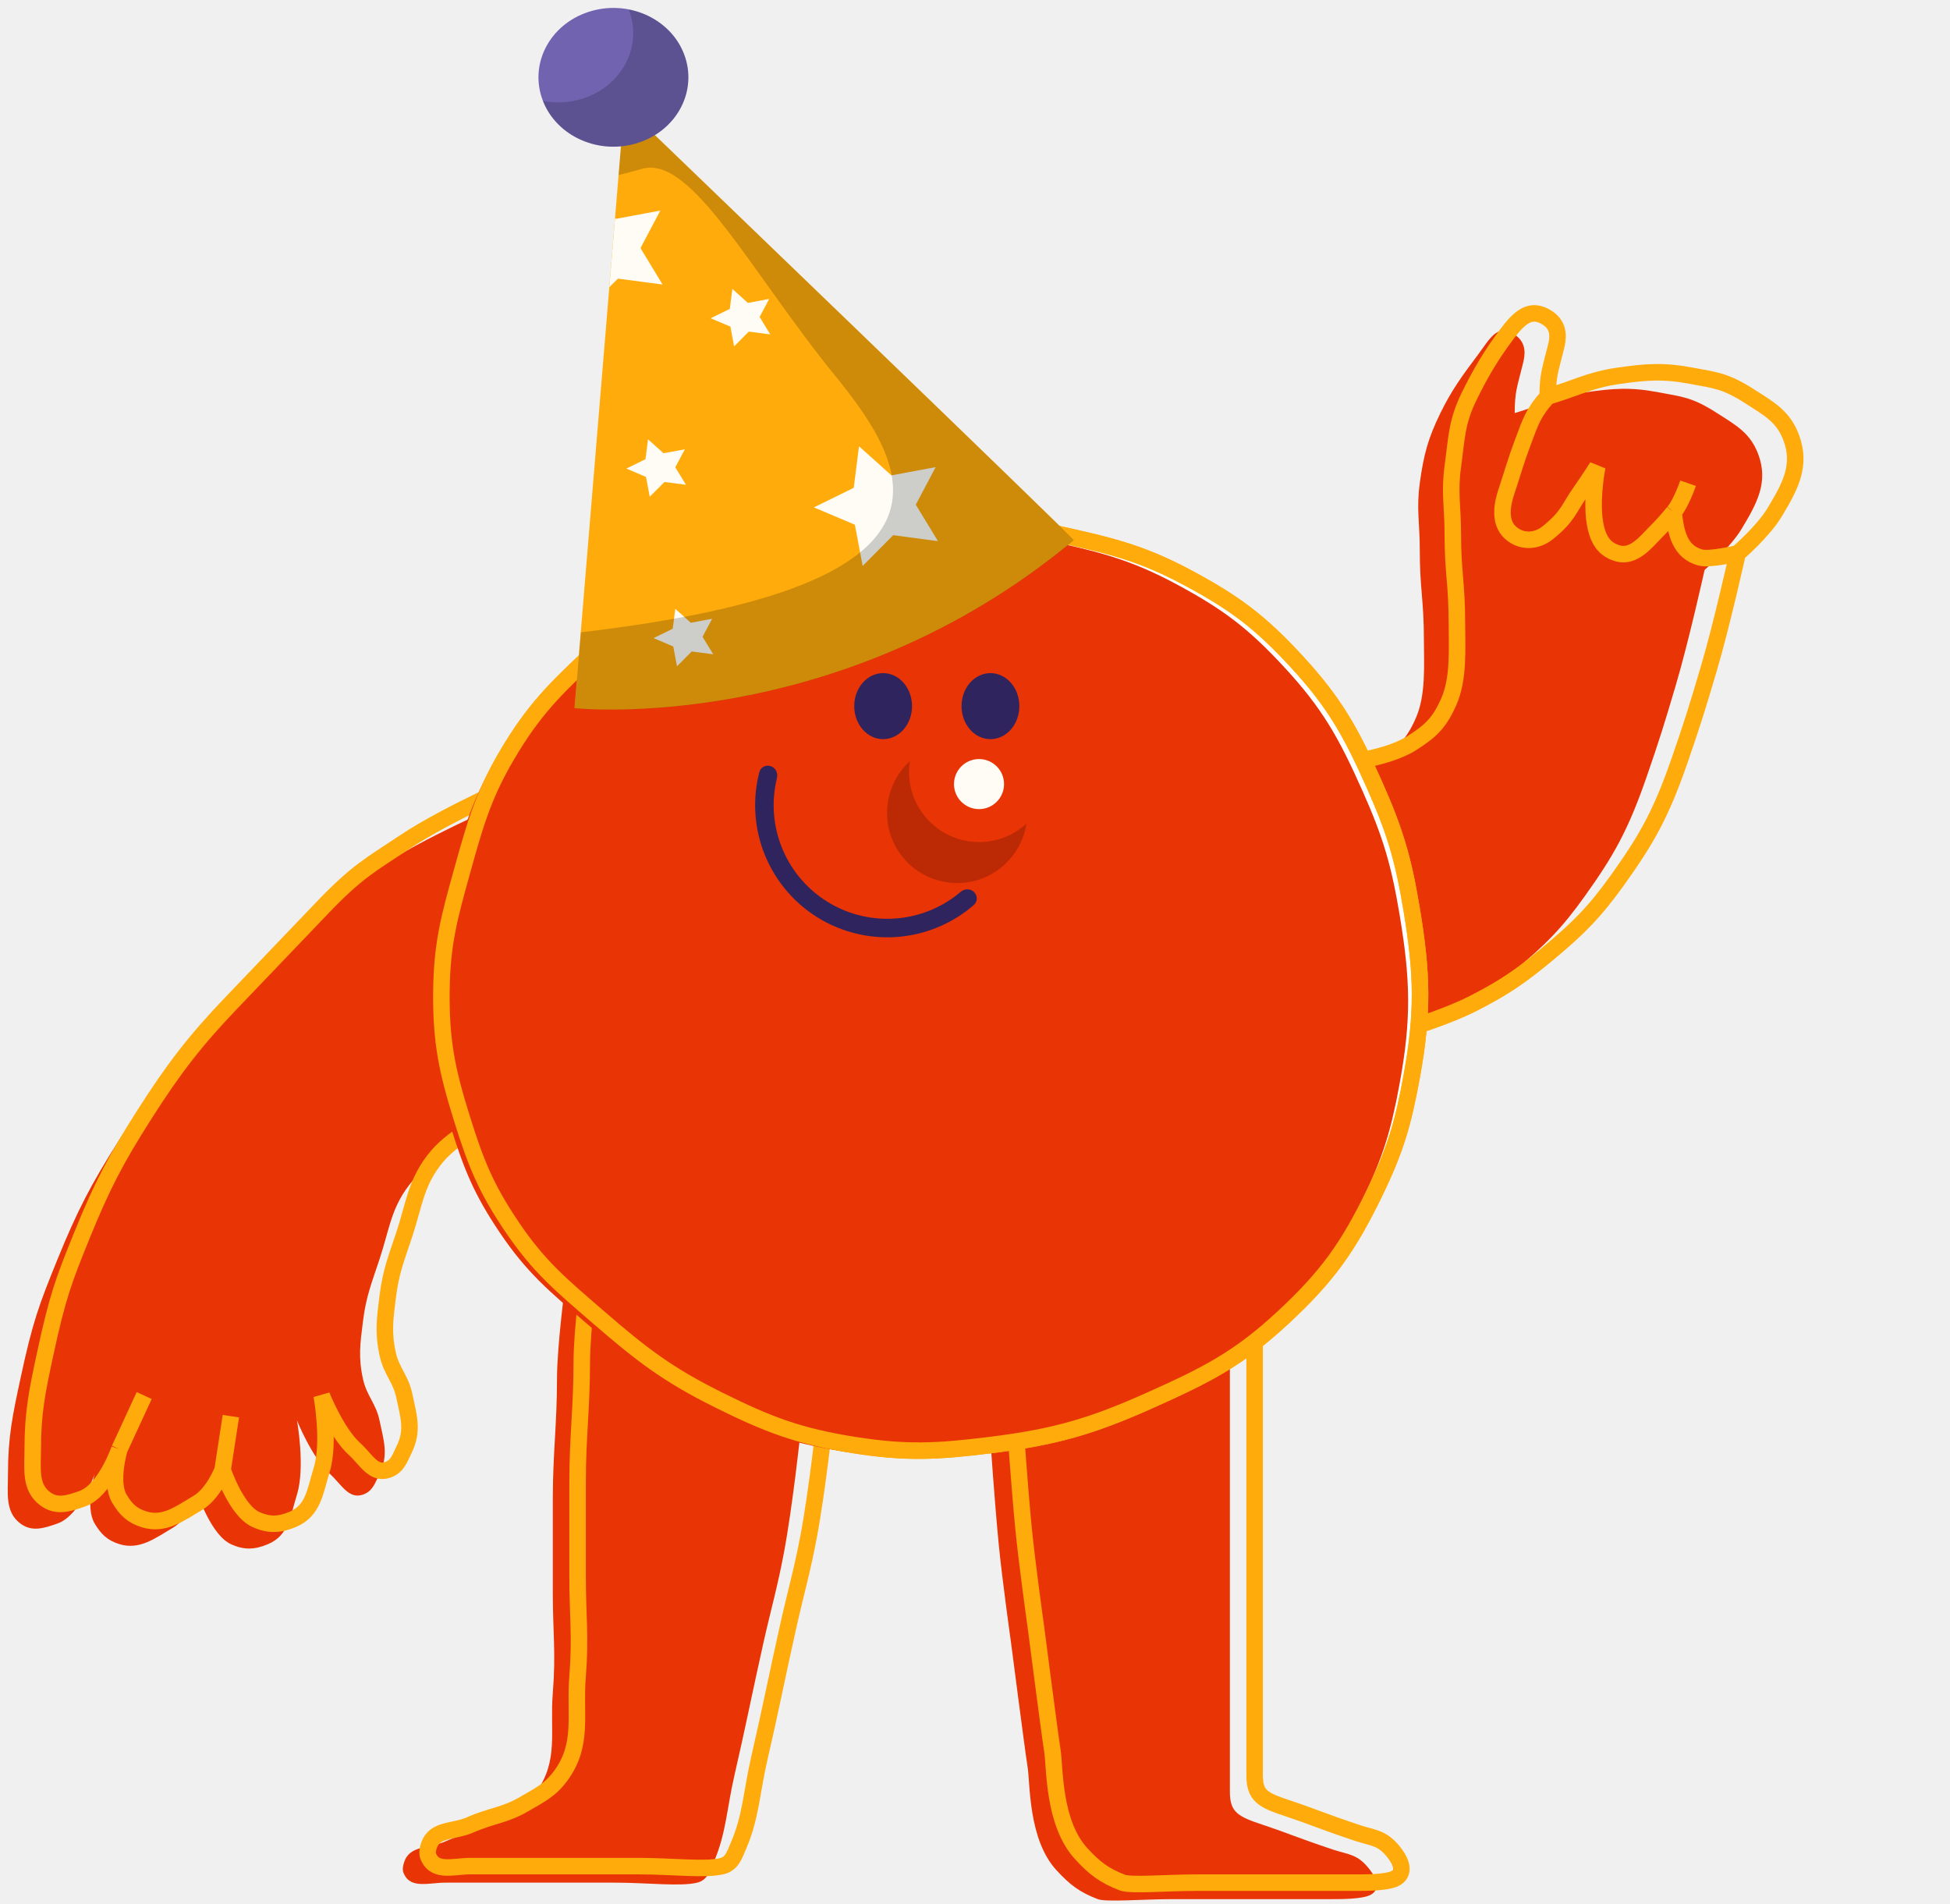
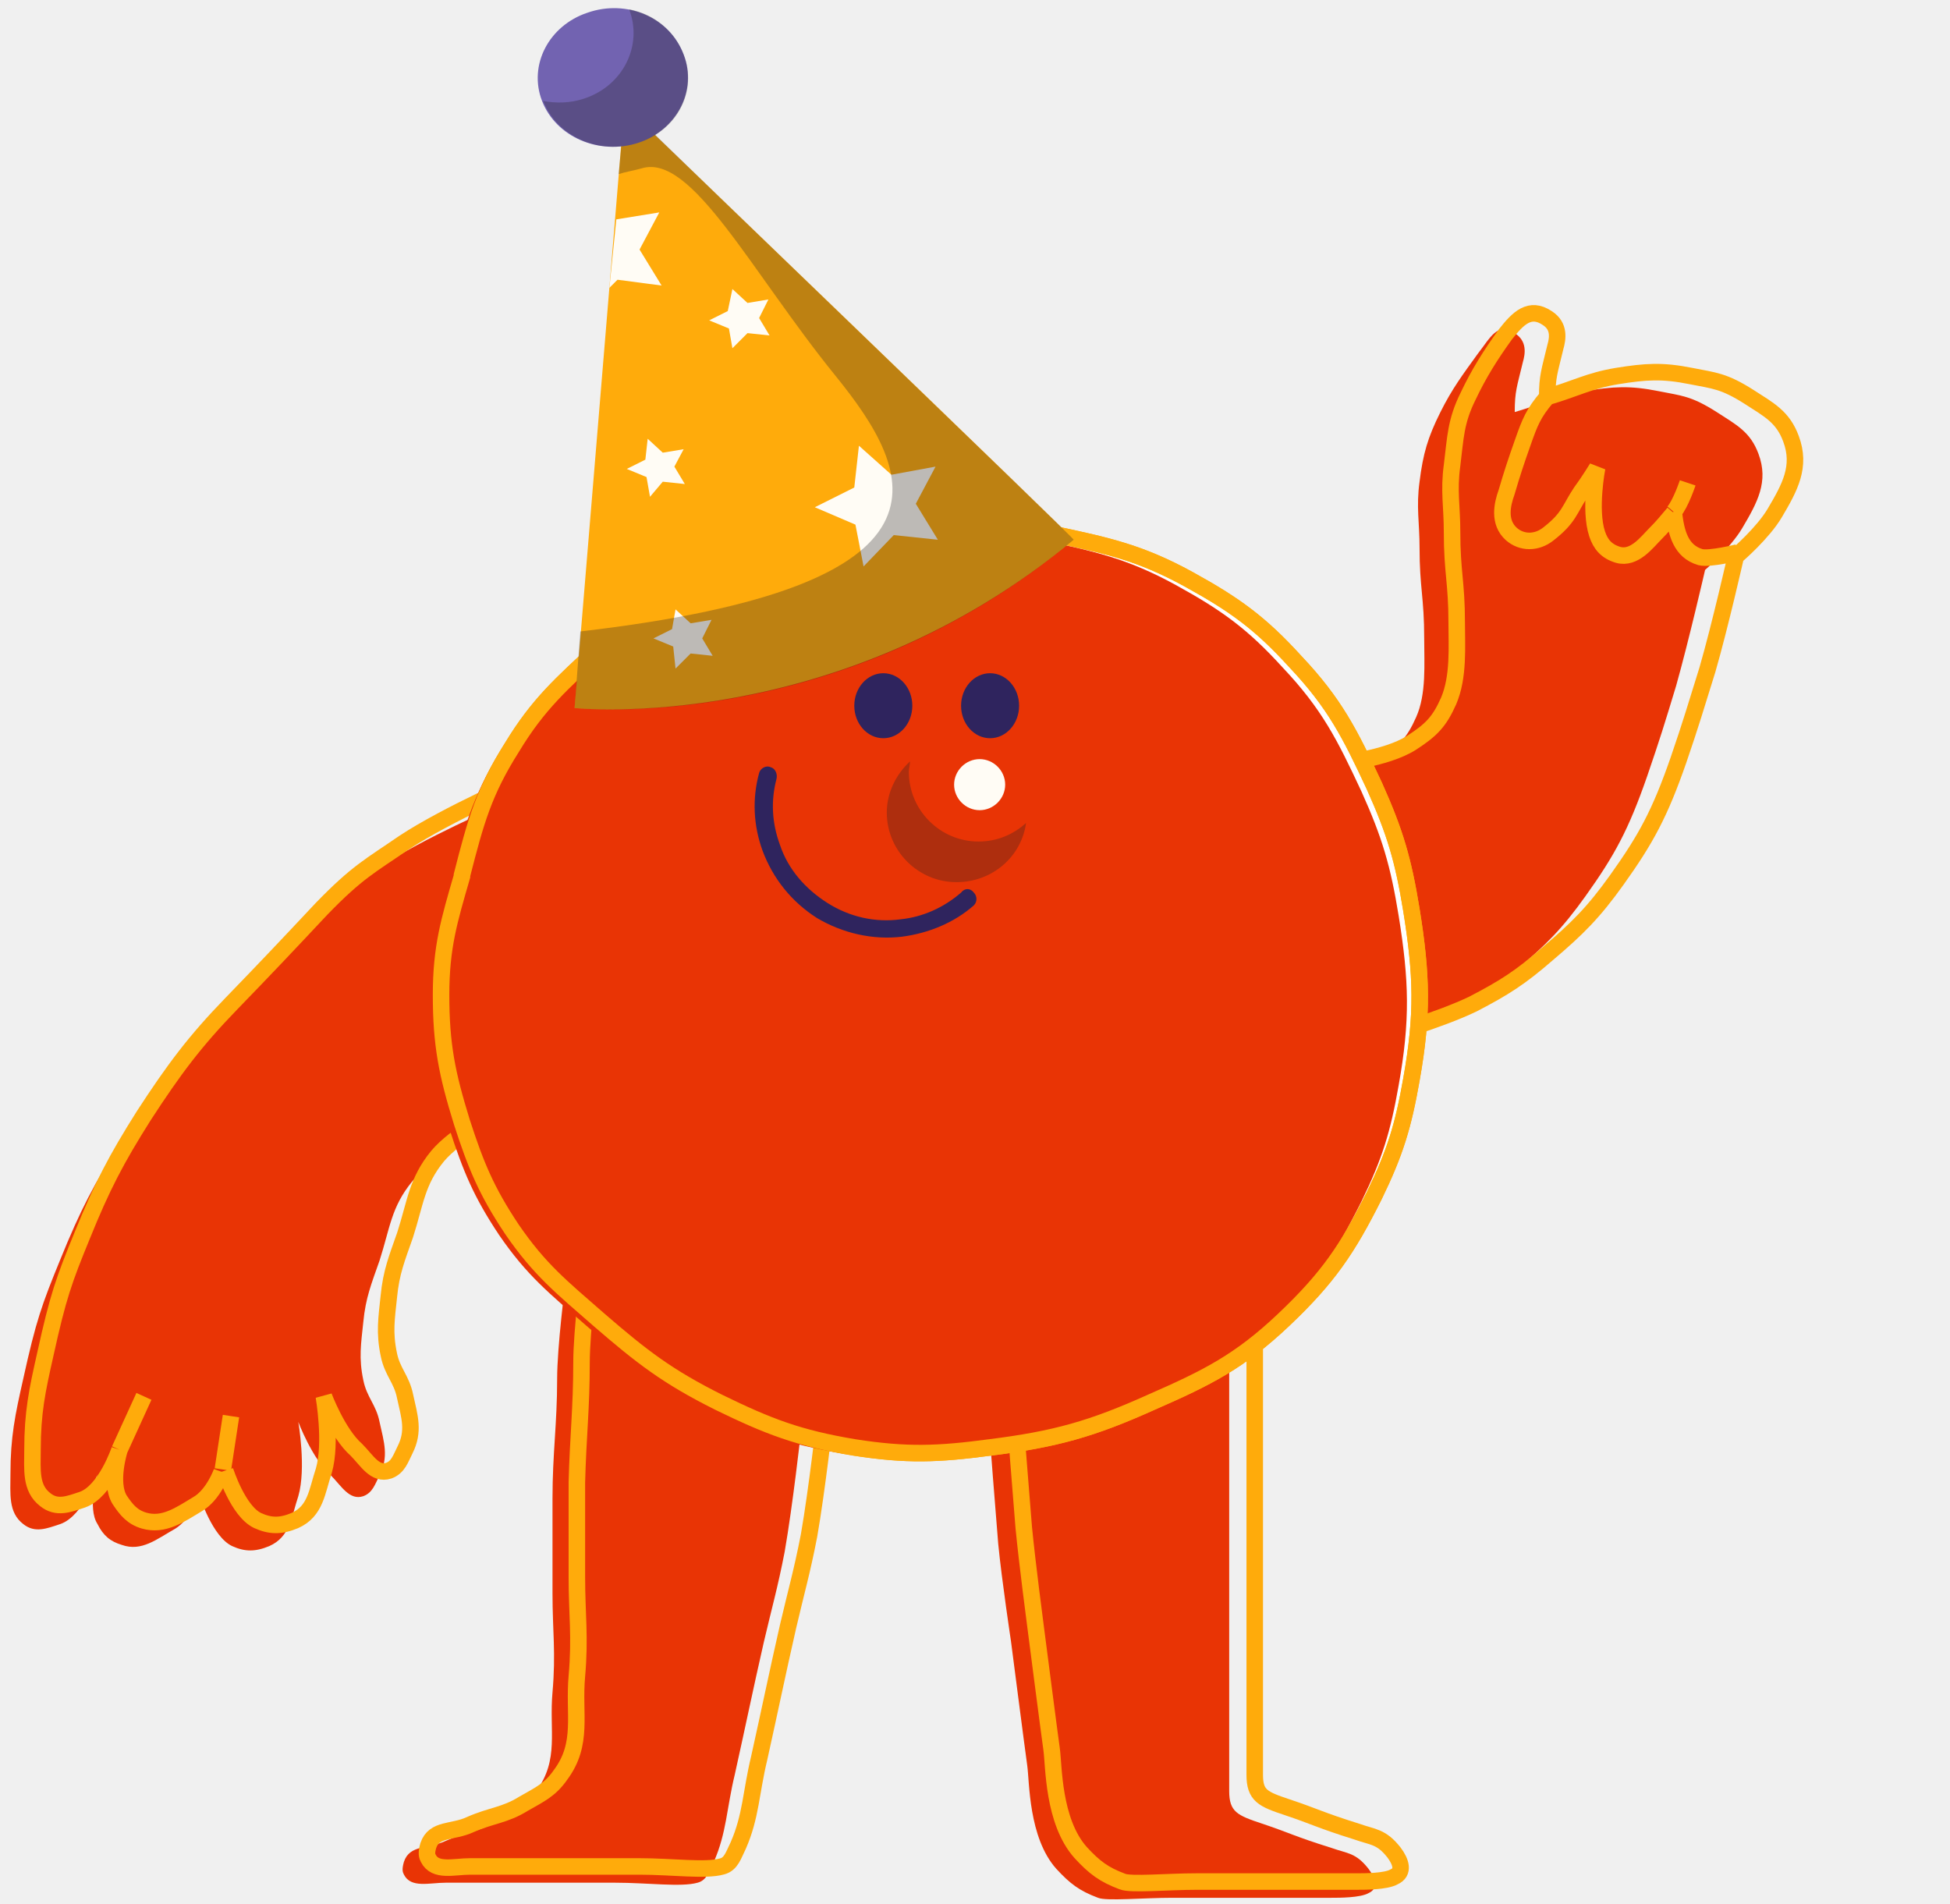
- <svg xmlns="http://www.w3.org/2000/svg" width="168" height="164" viewBox="0 0 168 164" fill="none">
-   <path d="M32.695 74.706C36.468 72.191 43.009 69.372 43.009 69.372V84.309L40.52 98.179C40.52 98.179 37.08 99.908 35.541 101.735C33.696 103.925 33.596 105.774 32.695 108.492C32.017 110.539 31.538 111.687 31.273 113.827C31.033 115.757 30.857 116.907 31.273 118.806C31.593 120.267 32.386 120.899 32.695 122.363C33.069 124.129 33.491 125.365 32.695 126.986C32.304 127.784 32.112 128.47 31.273 128.764C30.037 129.198 29.401 127.863 28.428 126.986C26.853 125.566 25.583 122.363 25.583 122.363C25.583 122.363 26.319 126.375 25.583 128.764C25.015 130.608 24.871 132.282 23.093 133.032C21.941 133.518 21.027 133.556 19.892 133.032C18.2 132.251 17.047 128.764 17.047 128.764C17.047 128.764 16.274 130.8 14.913 131.609C13.361 132.532 12.015 133.565 10.29 133.032C9.254 132.711 8.711 132.186 8.156 131.254C7.304 129.821 8.156 126.986 8.156 126.986C8.156 126.986 6.92 130.56 4.955 131.254C3.776 131.67 2.754 132.004 1.754 131.254C0.421 130.254 0.687 128.653 0.687 126.986C0.687 123.792 1.085 121.93 1.754 118.806C2.821 113.827 3.368 112.4 4.955 108.492C6.662 104.291 7.854 102.004 10.29 98.179C12.842 94.172 14.703 91.771 17.758 88.576L25.583 80.397C28.638 77.202 29.736 76.68 32.695 74.706Z" fill="#E93405" />
-   <path d="M10.289 124.852C10.289 124.852 9.053 128.426 7.088 129.12C5.909 129.536 4.887 129.87 3.887 129.12C2.554 128.12 2.82 126.519 2.82 124.852C2.82 121.658 3.218 119.796 3.887 116.672C4.954 111.693 5.501 110.266 7.088 106.359C8.795 102.158 9.987 99.87 12.423 96.045C14.975 92.038 16.836 89.637 19.891 86.443C22.947 83.248 24.66 81.457 27.715 78.263C30.771 75.068 31.868 74.546 34.828 72.573C38.601 70.057 45.142 67.238 45.142 67.238V82.175L42.652 96.045C42.652 96.045 39.213 97.774 37.673 99.601C35.829 101.791 35.728 103.641 34.828 106.359C34.15 108.405 33.671 109.554 33.406 111.693C33.166 113.623 32.99 114.773 33.406 116.672C33.725 118.134 34.519 118.765 34.828 120.229C35.202 121.995 35.623 123.231 34.828 124.852C34.437 125.651 34.245 126.336 33.406 126.63C32.169 127.064 31.534 125.729 30.561 124.852C28.986 123.433 27.715 120.229 27.715 120.229C27.715 120.229 28.451 124.241 27.715 126.63C27.147 128.474 27.004 130.148 25.226 130.898C24.074 131.384 23.16 131.422 22.025 130.898C20.333 130.117 19.18 126.63 19.18 126.63M10.289 124.852L12.423 120.229M10.289 124.852C10.289 124.852 9.437 127.688 10.289 129.12C10.844 130.052 11.386 130.578 12.423 130.898C14.148 131.432 15.494 130.399 17.046 129.476C18.407 128.666 19.18 126.63 19.18 126.63M19.18 126.63L19.891 122.007" stroke="#FFAB0B" stroke-width="1.423" />
-   <path d="M112.361 67.238C112.361 67.238 116.571 66.848 118.763 65.46C120.422 64.409 121.166 63.698 121.963 61.904C122.866 59.873 122.675 57.28 122.675 55.146C122.675 51.674 122.319 50.794 122.319 47.322C122.319 45.1 122.018 43.834 122.319 41.632C122.652 39.193 123.016 37.797 124.097 35.586C125.062 33.613 125.98 32.364 127.298 30.607C128.365 29.184 128.99 27.822 130.499 28.829C131.566 29.54 131.388 30.607 131.21 31.318C130.693 33.389 130.499 33.78 130.499 35.586C132.86 34.891 134.109 34.161 136.545 33.808C139.019 33.448 140.49 33.34 142.946 33.808C144.975 34.194 145.792 34.219 147.925 35.586C149.579 36.645 150.798 37.301 151.482 39.142C152.374 41.543 151.377 43.348 150.059 45.544C149.049 47.228 146.858 49.1 146.858 49.1C146.858 49.1 145.499 55.245 144.369 59.058C143.401 62.324 142.993 63.664 141.879 66.883C140.279 71.506 139.055 73.684 136.545 77.196C134.545 79.994 133.144 81.4 130.499 83.598C128.188 85.518 126.772 86.496 124.097 87.865C121.203 89.347 116.273 90.711 116.273 90.711L112.361 79.33V67.238Z" fill="#E93405" />
-   <path d="M133.343 34.163C133.343 32.357 133.536 31.965 134.054 29.895C134.232 29.184 134.41 28.117 133.343 27.405C131.834 26.399 130.853 27.414 129.786 28.836C128.469 30.593 127.529 32.19 126.564 34.163C125.483 36.373 125.496 37.77 125.163 40.209C124.862 42.41 125.163 43.677 125.163 45.899C125.163 49.371 125.519 50.251 125.519 53.723C125.519 55.857 125.71 58.45 124.807 60.48C124.01 62.275 123.266 62.986 121.607 64.037C119.414 65.425 115.205 65.815 115.205 65.815V77.907L119.117 89.287C119.117 89.287 124.047 87.924 126.941 86.442C129.616 85.073 131.032 84.095 133.343 82.174C135.988 79.977 137.389 78.57 139.389 75.773C141.899 72.261 143.123 70.083 144.723 65.46C145.837 62.241 146.245 60.9 147.213 57.635C148.343 53.822 149.702 47.677 149.702 47.677M133.343 34.163C132.093 35.551 131.867 36.326 131.209 38.075C130.573 39.765 130.357 40.629 129.786 42.342C129.431 43.41 129.11 44.97 130.142 45.899C131.071 46.735 132.367 46.679 133.343 45.899C135.121 44.477 135.156 43.791 136.188 42.342C136.769 41.527 137.611 40.209 137.611 40.209C137.611 40.209 136.899 43.765 137.611 45.899C137.921 46.83 138.444 47.407 139.389 47.677C140.764 48.07 141.878 46.61 142.59 45.899C143.25 45.238 143.602 44.847 144.19 44.12M133.343 34.163C135.704 33.468 136.953 32.738 139.389 32.384C141.863 32.025 143.334 31.917 145.79 32.384C147.819 32.77 148.635 32.795 150.769 34.163C152.423 35.222 153.642 35.878 154.326 37.719C155.217 40.12 154.221 41.925 152.903 44.12C151.893 45.805 149.702 47.677 149.702 47.677M145.435 41.631C145.435 41.631 144.815 43.426 144.19 44.12M144.19 44.12C144.373 45.934 144.741 47.56 146.502 48.033C147.306 48.249 149.702 47.677 149.702 47.677" stroke="#FFAB0B" stroke-width="1.423" />
-   <path d="M47.987 118.806C47.987 115.974 48.699 110.626 48.699 110.626L61.497 116.672L68.965 123.43C68.965 123.43 68.294 129.747 67.543 133.743C66.964 136.823 66.449 138.51 65.764 141.567C64.771 146.007 64.296 148.515 63.275 152.948C62.602 155.87 62.569 157.927 61.497 160.417C61.145 161.233 60.937 161.978 60.074 162.195C58.657 162.55 55.739 162.195 52.961 162.195H46.204H38.38C36.991 162.195 35.416 162.74 34.823 161.484C34.741 161.308 34.604 161.075 34.823 160.417C35.314 158.944 36.962 159.273 38.38 158.638C40.146 157.848 41.333 157.836 43.003 156.86C44.37 156.061 45.275 155.653 46.204 154.371C48.16 151.672 47.353 149.157 47.627 145.835C47.903 142.467 47.627 140.501 47.627 137.3V129.12C47.627 125.231 47.987 122.718 47.987 118.806Z" fill="#E93405" />
-   <path d="M50.122 117.384C50.122 114.551 50.833 109.204 50.833 109.204L63.631 115.25L71.1 122.007C71.1 122.007 70.429 128.325 69.677 132.321C69.098 135.4 68.584 137.087 67.899 140.145C66.906 144.585 66.431 147.092 65.41 151.526C64.737 154.447 64.703 156.505 63.631 158.994C63.28 159.811 63.072 160.556 62.209 160.772C60.791 161.128 57.874 160.772 55.096 160.772H48.339H40.515C39.126 160.772 37.551 161.317 36.958 160.061C36.876 159.886 36.739 159.653 36.958 158.994C37.449 157.521 39.097 157.85 40.515 157.216C42.28 156.426 43.468 156.414 45.138 155.438C46.505 154.639 47.409 154.23 48.339 152.948C50.295 150.249 49.488 147.735 49.761 144.413C50.038 141.045 49.761 139.078 49.761 135.877V127.698C49.761 123.809 50.122 121.296 50.122 117.384Z" stroke="#FFAB0B" stroke-width="1.423" />
-   <path d="M86.043 133.032C85.694 129.438 85.332 124.141 85.332 124.141L94.578 121.651L105.959 112.76V121.651V127.697V137.655V147.258V154.371C105.959 156.149 106.67 156.504 108.804 157.216C111.18 158.008 111.649 158.283 114.85 159.35C116.207 159.802 116.984 159.705 118.051 161.128C118.634 161.906 118.92 162.827 118.051 163.262C117.34 163.617 115.561 163.617 114.85 163.617H108.804H100.98C98.48 163.617 95.29 163.89 94.578 163.617C92.995 163.011 92.171 162.374 91.022 161.128C88.578 158.477 88.762 153.659 88.532 152.237C88.303 150.814 87.11 141.567 87.11 141.567C87.11 141.567 86.343 136.123 86.043 133.032Z" fill="#E93405" />
-   <path d="M88.176 131.61C87.827 128.015 87.465 122.719 87.465 122.719L96.711 120.229L108.092 111.338V120.229V126.275V136.233V145.835V152.948C108.092 154.726 108.803 155.082 110.937 155.793C113.312 156.585 113.782 156.86 116.983 157.927C118.339 158.379 119.117 158.283 120.184 159.705C120.767 160.483 121.053 161.405 120.184 161.839C119.472 162.195 117.694 162.195 116.983 162.195H110.937H103.113C100.613 162.195 97.422 162.467 96.711 162.195C95.128 161.589 94.304 160.952 93.155 159.705C90.711 157.054 90.895 152.237 90.665 150.814C90.436 149.392 89.243 140.145 89.243 140.145C89.243 140.145 88.476 134.701 88.176 131.61Z" stroke="#FFAB0B" stroke-width="1.423" />
-   <path d="M44.076 64.393C46.394 60.619 48.331 58.906 51.544 55.857C54.267 53.275 55.833 51.804 59.013 49.811C62.013 47.931 63.814 46.958 67.193 45.899C71.335 44.602 73.877 44.54 78.218 44.477C83.11 44.406 85.889 44.839 90.665 45.899C95.382 46.946 98.147 47.522 102.401 49.811C106.413 51.97 108.553 53.581 111.648 56.924C114.999 60.544 116.397 63.089 118.405 67.594C120.177 71.567 120.89 73.972 121.606 78.263C122.544 83.88 122.633 87.243 121.606 92.844C120.87 96.862 120.193 99.129 118.405 102.802C116.145 107.448 114.363 109.951 110.581 113.472C106.745 117.043 103.982 118.439 99.201 120.585C94.066 122.889 90.916 123.804 85.331 124.497C80.782 125.06 78.121 125.211 73.594 124.497C68.822 123.743 66.183 122.737 61.858 120.585C57.478 118.404 55.243 116.675 51.544 113.472C48.351 110.706 46.434 109.152 44.076 105.647C41.856 102.348 40.993 100.197 39.808 96.401C38.509 92.238 37.983 89.737 38.03 85.376C38.074 81.311 38.708 79.025 39.79 75.126L39.808 75.062C41.008 70.738 41.727 68.217 44.076 64.393Z" fill="white" stroke="#FFAB0B" stroke-width="1.423" />
-   <path d="M43.049 64.924C45.367 61.149 47.304 59.437 50.517 56.388C53.24 53.805 54.806 52.335 57.986 50.342C60.986 48.462 62.787 47.488 66.166 46.43C70.308 45.133 72.85 45.071 77.191 45.008C82.083 44.936 84.862 45.37 89.638 46.43C94.355 47.477 97.12 48.053 101.374 50.342C105.386 52.501 107.526 54.112 110.621 57.455C113.972 61.074 115.37 63.62 117.378 68.124C119.15 72.097 119.863 74.503 120.579 78.794C121.517 84.41 121.606 87.774 120.579 93.375C119.843 97.393 119.166 99.66 117.378 103.333C115.118 107.979 113.336 110.482 109.554 114.002C105.718 117.574 102.955 118.969 98.174 121.115C93.039 123.42 89.889 124.335 84.304 125.027C79.755 125.591 77.094 125.742 72.567 125.027C67.795 124.274 65.156 123.268 60.831 121.115C56.451 118.935 54.216 117.206 50.517 114.002C47.324 111.237 45.407 109.683 43.049 106.178C40.829 102.879 39.966 100.728 38.781 96.931C37.482 92.768 36.956 90.267 37.003 85.906C37.047 81.842 37.681 79.556 38.763 75.657L38.781 75.593C39.981 71.269 40.7 68.748 43.049 64.924Z" fill="#E93405" />
-   <path d="M44.076 64.393C46.394 60.619 48.331 58.906 51.544 55.857C54.267 53.275 55.833 51.804 59.013 49.811C62.013 47.931 63.814 46.958 67.193 45.899C71.335 44.602 73.877 44.54 78.218 44.477C83.11 44.406 85.889 44.839 90.665 45.899C95.382 46.946 98.147 47.522 102.401 49.811C106.413 51.97 108.553 53.581 111.648 56.924C114.999 60.544 116.397 63.089 118.405 67.594C120.177 71.567 120.89 73.972 121.606 78.263C122.544 83.88 122.633 87.243 121.606 92.844C120.87 96.862 120.193 99.129 118.405 102.802C116.145 107.448 114.363 109.951 110.581 113.472C106.745 117.043 103.982 118.439 99.201 120.585C94.066 122.889 90.916 123.804 85.331 124.497C80.782 125.06 78.121 125.211 73.594 124.497C68.822 123.743 66.183 122.737 61.858 120.585C57.478 118.404 55.243 116.675 51.544 113.472C48.351 110.706 46.434 109.152 44.076 105.647C41.856 102.348 40.993 100.197 39.808 96.401C38.509 92.238 37.983 89.737 38.03 85.376C38.074 81.311 38.708 79.025 39.79 75.126L39.808 75.062C41.008 70.738 41.727 68.217 44.076 64.393Z" stroke="#FFAB0B" stroke-width="1.423" />
-   <ellipse cx="76.085" cy="60.836" rx="2.49" ry="2.845" fill="#2F245E" />
-   <ellipse cx="85.331" cy="60.836" rx="2.49" ry="2.845" fill="#2F245E" />
-   <path d="M83.922 76.855C84.234 77.167 84.235 77.674 83.903 77.963C82.177 79.463 80.034 80.412 77.75 80.677C75.202 80.972 72.629 80.398 70.447 79.048C68.266 77.697 66.606 75.649 65.734 73.236C64.954 71.074 64.848 68.733 65.421 66.519C65.532 66.093 65.987 65.868 66.405 66.008C66.823 66.148 67.044 66.6 66.939 67.028C66.477 68.898 66.577 70.871 67.235 72.694C67.984 74.769 69.412 76.53 71.287 77.691C73.163 78.852 75.375 79.346 77.566 79.092C79.492 78.868 81.302 78.079 82.771 76.831C83.107 76.546 83.61 76.543 83.922 76.855Z" fill="#2F245E" />
-   <path d="M49.495 61.01C49.495 61.01 72.196 63.446 92.509 46.535C92.87 46.69 53.788 9.104 53.788 9.104L49.495 61.004V61.01Z" fill="#FFAB0B" />
-   <path d="M74.006 38.446L76.799 40.954L80.61 40.245L78.898 43.48L80.809 46.619L76.954 46.106L74.321 48.757L73.652 45.207L70.118 43.712L73.555 42.026L74.006 38.446Z" fill="#FFFCF5" />
-   <path d="M53.075 18.854L52.992 18.776L52.496 24.745L53.236 24.006L57.085 24.513L55.18 21.374L56.892 18.139L53.075 18.854Z" fill="#FFFCF5" />
-   <path d="M63.096 24.888L64.434 26.097L66.269 25.752L65.445 27.307L66.365 28.814L64.512 28.569L63.244 29.844L62.928 28.14L61.229 27.42L62.877 26.61L63.096 24.888Z" fill="#FFFCF5" />
-   <path d="M55.829 37.845L57.168 39.048L59.002 38.708L58.179 40.257L59.099 41.764L57.245 41.526L55.977 42.795L55.656 41.091L53.963 40.37L55.611 39.56L55.829 37.845Z" fill="#FFFCF5" />
-   <path d="M58.178 52.45L59.517 53.653L61.351 53.308L60.528 54.863L61.448 56.37L59.594 56.125L58.326 57.4L58.005 55.697L56.312 54.976L57.959 54.166L58.178 52.45Z" fill="#FFFCF5" />
-   <g style="mix-blend-mode:multiply">
-     <path d="M92.509 46.54C92.844 46.689 58.757 13.892 54.277 9.579C54.078 9.609 53.897 9.633 53.743 9.657L53.292 15.083C53.93 14.928 54.599 14.755 55.288 14.553C59.568 13.278 64.678 23.452 72.035 32.476C78.877 40.875 83.627 50.555 50.042 54.474L49.501 61.02C49.501 61.02 72.203 63.457 92.516 46.546L92.509 46.54Z" fill="#CDD0D1" />
+ <svg xmlns="http://www.w3.org/2000/svg" version="1.1" id="Layer_1" x="0px" y="0px" viewBox="0 0 168 164" style="enable-background:new 0 0 168 164;" xml:space="preserve">
+   <style type="text/css">
+ 	.st0{fill:#E93405;}
+ 	.st1{fill:none;stroke:#FFAB0B;stroke-width:1.423;}
+ 	.st2{fill:#FFFFFF;stroke:#FFAB0B;stroke-width:1.423;}
+ 	.st3{fill:#2F245E;}
+ 	.st4{fill:#FFAB0B;}
+ 	.st5{fill:#FFFCF5;}
+ 	.st6{opacity:0.3;}
+ 	.st7{fill:#231F20;}
+ 	.st8{fill:#7263B1;}
+ </style>
+   <path class="st0" d="M32.7,74.7c3.8-2.5,10.3-5.3,10.3-5.3v14.9l-2.5,13.9c0,0-3.4,1.7-5,3.6c-1.8,2.2-1.9,4-2.8,6.8  c-0.7,2-1.2,3.2-1.4,5.3c-0.2,1.9-0.4,3.1,0,5c0.3,1.5,1.1,2.1,1.4,3.6c0.4,1.8,0.8,3,0,4.6c-0.4,0.8-0.6,1.5-1.4,1.8  c-1.2,0.4-1.9-0.9-2.8-1.8c-1.6-1.4-2.8-4.6-2.8-4.6s0.7,4,0,6.4c-0.6,1.8-0.7,3.5-2.5,4.3c-1.2,0.5-2.1,0.5-3.2,0  c-1.7-0.8-2.8-4.3-2.8-4.3s-0.8,2-2.1,2.8c-1.6,0.9-2.9,2-4.6,1.4c-1-0.3-1.6-0.8-2.1-1.8c-0.9-1.4,0-4.3,0-4.3s-1.2,3.6-3.2,4.3  c-1.2,0.4-2.2,0.8-3.2,0c-1.3-1-1.1-2.6-1.1-4.3c0-3.2,0.4-5.1,1.1-8.2c1.1-5,1.6-6.4,3.2-10.3c1.7-4.2,2.9-6.5,5.3-10.3  c2.6-4,4.4-6.4,7.5-9.6l7.8-8.2C28.6,77.2,29.7,76.7,32.7,74.7z" />
+   <path class="st1" d="M10.3,124.9c0,0-1.2,3.6-3.2,4.3c-1.2,0.4-2.2,0.8-3.2,0c-1.3-1-1.1-2.6-1.1-4.3c0-3.2,0.4-5.1,1.1-8.2  c1.1-5,1.6-6.4,3.2-10.3c1.7-4.2,2.9-6.5,5.3-10.3c2.6-4,4.4-6.4,7.5-9.6c3.1-3.2,4.8-5,7.8-8.2c3.1-3.2,4.2-3.7,7.1-5.7  c3.8-2.5,10.3-5.3,10.3-5.3v14.9L42.7,96c0,0-3.4,1.7-5,3.6c-1.8,2.2-1.9,4-2.8,6.8c-0.7,2-1.2,3.2-1.4,5.3c-0.2,1.9-0.4,3.1,0,5  c0.3,1.5,1.1,2.1,1.4,3.6c0.4,1.8,0.8,3,0,4.6c-0.4,0.8-0.6,1.5-1.4,1.8c-1.2,0.4-1.9-0.9-2.8-1.8c-1.6-1.4-2.8-4.6-2.8-4.6  s0.7,4,0,6.4c-0.6,1.8-0.7,3.5-2.5,4.3c-1.2,0.5-2.1,0.5-3.2,0c-1.7-0.8-2.8-4.3-2.8-4.3 M10.3,124.9l2.1-4.6 M10.3,124.9  c0,0-0.9,2.8,0,4.3c0.6,0.9,1.1,1.5,2.1,1.8c1.7,0.5,3.1-0.5,4.6-1.4c1.4-0.8,2.1-2.8,2.1-2.8 M19.2,126.6l0.7-4.6" />
+   <path class="st0" d="M112.4,67.2c0,0,4.2-0.4,6.4-1.8c1.7-1.1,2.4-1.8,3.2-3.6c0.9-2,0.7-4.6,0.7-6.8c0-3.5-0.4-4.4-0.4-7.8  c0-2.2-0.3-3.5,0-5.7c0.3-2.4,0.7-3.8,1.8-6c1-2,1.9-3.2,3.2-5c1.1-1.4,1.7-2.8,3.2-1.8c1.1,0.7,0.9,1.8,0.7,2.5  c-0.5,2.1-0.7,2.5-0.7,4.3c2.4-0.7,3.6-1.4,6-1.8c2.5-0.4,3.9-0.5,6.4,0c2,0.4,2.8,0.4,5,1.8c1.7,1.1,2.9,1.7,3.6,3.6  c0.9,2.4-0.1,4.2-1.4,6.4c-1,1.7-3.2,3.6-3.2,3.6s-1.4,6.1-2.5,10c-1,3.3-1.4,4.6-2.5,7.8c-1.6,4.6-2.8,6.8-5.3,10.3  c-2,2.8-3.4,4.2-6,6.4c-2.3,1.9-3.7,2.9-6.4,4.3c-2.9,1.5-7.8,2.8-7.8,2.8l-3.9-11.4V67.2z" />
+   <path class="st1" d="M133.3,34.2c0-1.8,0.2-2.2,0.7-4.3c0.2-0.7,0.4-1.8-0.7-2.5c-1.5-1-2.5,0-3.6,1.4c-1.3,1.8-2.3,3.4-3.2,5.3  c-1.1,2.2-1.1,3.6-1.4,6c-0.3,2.2,0,3.5,0,5.7c0,3.5,0.4,4.4,0.4,7.8c0,2.1,0.2,4.7-0.7,6.8c-0.8,1.8-1.5,2.5-3.2,3.6  c-2.2,1.4-6.4,1.8-6.4,1.8v12.1l3.9,11.4c0,0,4.9-1.4,7.8-2.8c2.7-1.4,4.1-2.3,6.4-4.3c2.6-2.2,4-3.6,6-6.4  c2.5-3.5,3.7-5.7,5.3-10.3c1.1-3.2,1.5-4.6,2.5-7.8c1.1-3.8,2.5-10,2.5-10 M133.3,34.2c-1.2,1.4-1.5,2.2-2.1,3.9  c-0.6,1.7-0.9,2.6-1.4,4.3c-0.4,1.1-0.7,2.6,0.4,3.6c0.9,0.8,2.2,0.8,3.2,0c1.8-1.4,1.8-2.1,2.8-3.6c0.6-0.8,1.4-2.1,1.4-2.1  s-0.7,3.6,0,5.7c0.3,0.9,0.8,1.5,1.8,1.8c1.4,0.4,2.5-1.1,3.2-1.8c0.7-0.7,1-1.1,1.6-1.8 M133.3,34.2c2.4-0.7,3.6-1.4,6-1.8  c2.5-0.4,3.9-0.5,6.4,0c2,0.4,2.8,0.4,5,1.8c1.7,1.1,2.9,1.7,3.6,3.6c0.9,2.4-0.1,4.2-1.4,6.4c-1,1.7-3.2,3.6-3.2,3.6 M145.4,41.6  c0,0-0.6,1.8-1.2,2.5 M144.2,44.1c0.2,1.8,0.6,3.4,2.3,3.9c0.8,0.2,3.2-0.4,3.2-0.4" />
+   <path class="st0" d="M48,118.8c0-2.8,0.7-8.2,0.7-8.2l12.8,6l7.5,6.8c0,0-0.7,6.3-1.4,10.3c-0.6,3.1-1.1,4.8-1.8,7.8  c-1,4.4-1.5,6.9-2.5,11.4c-0.7,2.9-0.7,5-1.8,7.5c-0.4,0.8-0.6,1.6-1.4,1.8c-1.4,0.4-4.3,0-7.1,0h-6.8h-7.8c-1.4,0-3,0.5-3.6-0.7  c-0.1-0.2-0.2-0.4,0-1.1c0.5-1.5,2.1-1.1,3.6-1.8c1.8-0.8,3-0.8,4.6-1.8c1.4-0.8,2.3-1.2,3.2-2.5c2-2.7,1.1-5.2,1.4-8.5  c0.3-3.4,0-5.3,0-8.5v-8.2C47.6,125.2,48,122.7,48,118.8z" />
+   <path class="st1" d="M50.1,117.4c0-2.8,0.7-8.2,0.7-8.2l12.8,6l7.5,6.8c0,0-0.7,6.3-1.4,10.3c-0.6,3.1-1.1,4.8-1.8,7.8  c-1,4.4-1.5,6.9-2.5,11.4c-0.7,2.9-0.7,5-1.8,7.5c-0.4,0.8-0.6,1.6-1.4,1.8c-1.4,0.4-4.3,0-7.1,0h-6.8h-7.8c-1.4,0-3,0.5-3.6-0.7  c-0.1-0.2-0.2-0.4,0-1.1c0.5-1.5,2.1-1.1,3.6-1.8c1.8-0.8,3-0.8,4.6-1.8c1.4-0.8,2.3-1.2,3.2-2.5c2-2.7,1.1-5.2,1.4-8.5  c0.3-3.4,0-5.3,0-8.5v-8.2C49.8,123.8,50.1,121.3,50.1,117.4z" />
+   <path class="st0" d="M86,133c-0.3-3.6-0.7-8.9-0.7-8.9l9.2-2.5l11.4-8.9v8.9v6v10v9.6v7.1c0,1.8,0.7,2.1,2.8,2.8  c2.4,0.8,2.8,1.1,6,2.1c1.4,0.5,2.1,0.4,3.2,1.8c0.6,0.8,0.9,1.7,0,2.1c-0.7,0.4-2.5,0.4-3.2,0.4h-6H101c-2.5,0-5.7,0.3-6.4,0  c-1.6-0.6-2.4-1.2-3.6-2.5c-2.4-2.7-2.3-7.5-2.5-8.9c-0.2-1.4-1.4-10.7-1.4-10.7S86.3,136.1,86,133z" />
+   <path class="st1" d="M88.2,131.6c-0.3-3.6-0.7-8.9-0.7-8.9l9.2-2.5l11.4-8.9v8.9v6v10v9.6v7.1c0,1.8,0.7,2.1,2.8,2.8  c2.4,0.8,2.8,1.1,6,2.1c1.4,0.5,2.1,0.4,3.2,1.8c0.6,0.8,0.9,1.7,0,2.1c-0.7,0.4-2.5,0.4-3.2,0.4h-6h-7.8c-2.5,0-5.7,0.3-6.4,0  c-1.6-0.6-2.4-1.2-3.6-2.5c-2.4-2.7-2.3-7.5-2.5-8.9c-0.2-1.4-1.4-10.7-1.4-10.7S88.5,134.7,88.2,131.6z" />
+   <path class="st2" d="M44.1,64.4c2.3-3.8,4.3-5.5,7.5-8.5c2.7-2.6,4.3-4.1,7.5-6c3-1.9,4.8-2.9,8.2-3.9c4.1-1.3,6.7-1.4,11-1.4  c4.9-0.1,7.7,0.4,12.4,1.4c4.7,1,7.5,1.6,11.7,3.9c4,2.2,6.2,3.8,9.2,7.1c3.4,3.6,4.7,6.2,6.8,10.7c1.8,4,2.5,6.4,3.2,10.7  c0.9,5.6,1,9,0,14.6c-0.7,4-1.4,6.3-3.2,10c-2.3,4.6-4,7.1-7.8,10.7c-3.8,3.6-6.6,5-11.4,7.1c-5.1,2.3-8.3,3.2-13.9,3.9  c-4.5,0.6-7.2,0.7-11.7,0c-4.8-0.8-7.4-1.8-11.7-3.9c-4.4-2.2-6.6-3.9-10.3-7.1c-3.2-2.8-5.1-4.3-7.5-7.8c-2.2-3.3-3.1-5.5-4.3-9.2  c-1.3-4.2-1.8-6.7-1.8-11c0-4.1,0.7-6.4,1.8-10.2l0-0.1C41,70.7,41.7,68.2,44.1,64.4z" />
+   <path class="st0" d="M43,64.9c2.3-3.8,4.3-5.5,7.5-8.5c2.7-2.6,4.3-4.1,7.5-6c3-1.9,4.8-2.9,8.2-3.9c4.1-1.3,6.7-1.4,11-1.4  c4.9-0.1,7.7,0.4,12.4,1.4c4.7,1,7.5,1.6,11.7,3.9c4,2.2,6.2,3.8,9.2,7.1c3.4,3.6,4.7,6.2,6.8,10.7c1.8,4,2.5,6.4,3.2,10.7  c0.9,5.6,1,9,0,14.6c-0.7,4-1.4,6.3-3.2,10c-2.3,4.6-4,7.1-7.8,10.7c-3.8,3.6-6.6,5-11.4,7.1c-5.1,2.3-8.3,3.2-13.9,3.9  c-4.5,0.6-7.2,0.7-11.7,0c-4.8-0.8-7.4-1.8-11.7-3.9c-4.4-2.2-6.6-3.9-10.3-7.1c-3.2-2.8-5.1-4.3-7.5-7.8c-2.2-3.3-3.1-5.5-4.3-9.2  c-1.3-4.2-1.8-6.7-1.8-11c0-4.1,0.7-6.4,1.8-10.2l0-0.1C40,71.3,40.7,68.7,43,64.9z" />
+   <path class="st1" d="M44.1,64.4c2.3-3.8,4.3-5.5,7.5-8.5c2.7-2.6,4.3-4.1,7.5-6c3-1.9,4.8-2.9,8.2-3.9c4.1-1.3,6.7-1.4,11-1.4  c4.9-0.1,7.7,0.4,12.4,1.4c4.7,1,7.5,1.6,11.7,3.9c4,2.2,6.2,3.8,9.2,7.1c3.4,3.6,4.7,6.2,6.8,10.7c1.8,4,2.5,6.4,3.2,10.7  c0.9,5.6,1,9,0,14.6c-0.7,4-1.4,6.3-3.2,10c-2.3,4.6-4,7.1-7.8,10.7c-3.8,3.6-6.6,5-11.4,7.1c-5.1,2.3-8.3,3.2-13.9,3.9  c-4.5,0.6-7.2,0.7-11.7,0c-4.8-0.8-7.4-1.8-11.7-3.9c-4.4-2.2-6.6-3.9-10.3-7.1c-3.2-2.8-5.1-4.3-7.5-7.8c-2.2-3.3-3.1-5.5-4.3-9.2  c-1.3-4.2-1.8-6.7-1.8-11c0-4.1,0.7-6.4,1.8-10.2l0-0.1C41,70.7,41.7,68.2,44.1,64.4z" />
+   <ellipse class="st3" cx="76.1" cy="60.8" rx="2.5" ry="2.8" />
+   <ellipse class="st3" cx="85.3" cy="60.8" rx="2.5" ry="2.8" />
+   <path class="st3" d="M83.9,76.9c0.3,0.3,0.3,0.8,0,1.1c-1.7,1.5-3.9,2.4-6.2,2.7c-2.5,0.3-5.1-0.3-7.3-1.6c-2.2-1.4-3.8-3.4-4.7-5.8  c-0.8-2.2-0.9-4.5-0.3-6.7c0.1-0.4,0.6-0.7,1-0.5c0.4,0.1,0.6,0.6,0.5,1c-0.5,1.9-0.4,3.8,0.3,5.7c0.7,2.1,2.2,3.8,4.1,5  s4.1,1.7,6.3,1.4c1.9-0.2,3.7-1,5.2-2.3C83.1,76.5,83.6,76.5,83.9,76.9z" />
+   <path class="st4" d="M49.5,61c0,0,22.7,2.4,43-14.5c0.4,0.2-38.7-37.4-38.7-37.4L49.5,61L49.5,61z" />
+   <path class="st5" d="M74,38.4l2.8,2.5l3.8-0.7l-1.7,3.2l1.9,3.1L77,46.1l-2.6,2.7l-0.7-3.6l-3.5-1.5l3.4-1.7L74,38.4z" />
+   <path class="st5" d="M53.1,18.9L53.1,18.9l-0.6,5.9l0.7-0.7l3.8,0.5l-1.9-3.1l1.7-3.2L53.1,18.9z" />
+   <path class="st5" d="M63.1,24.9l1.3,1.2l1.8-0.3l-0.8,1.6l0.9,1.5l-1.9-0.2l-1.3,1.3l-0.3-1.7l-1.7-0.7l1.6-0.8L63.1,24.9z" />
+   <path class="st5" d="M55.8,37.8l1.3,1.2l1.8-0.3l-0.8,1.5l0.9,1.5l-1.9-0.2L56,42.8l-0.3-1.7L54,40.4l1.6-0.8L55.8,37.8z" />
+   <path class="st5" d="M58.2,52.5l1.3,1.2l1.8-0.3l-0.8,1.6l0.9,1.5l-1.9-0.2l-1.3,1.3L58,55.7L56.3,55l1.6-0.8L58.2,52.5z" />
+   <g class="st6">
+     <path class="st7" d="M92.5,46.5c0.3,0.1-33.8-32.6-38.2-37c-0.2,0-0.4,0.1-0.5,0.1l-0.5,5.4c0.6-0.2,1.3-0.3,2-0.5   c4.3-1.3,9.4,8.9,16.7,17.9c6.8,8.4,11.6,18.1-22,22L49.5,61C49.5,61,72.2,63.5,92.5,46.5L92.5,46.5z" />
  </g>
-   <path d="M58.932 4.654C60.129 7.763 58.379 11.182 55.019 12.29C51.659 13.398 47.964 11.778 46.767 8.669C45.57 5.559 47.321 2.14 50.681 1.032C54.04 -0.076 57.735 1.544 58.932 4.654Z" fill="#7263B1" />
-   <g style="mix-blend-mode:multiply">
-     <path d="M54.17 0.817C54.17 0.817 54.177 0.829 54.177 0.841C55.374 3.951 53.623 7.37 50.263 8.478C49.098 8.859 47.895 8.912 46.768 8.692C47.978 11.784 51.66 13.398 55.007 12.29C58.367 11.182 60.117 7.763 58.92 4.653C58.135 2.622 56.288 1.234 54.164 0.817H54.17Z" fill="#CDD0D1" />
+   <path class="st8" d="M58.9,4.7c1.2,3.1-0.6,6.5-3.9,7.6c-3.4,1.1-7.1-0.5-8.3-3.6c-1.2-3.1,0.6-6.5,3.9-7.6  C54-0.1,57.7,1.5,58.9,4.7z" />
+   <g class="st6">
+     <path class="st7" d="M54.2,0.8C54.2,0.8,54.2,0.8,54.2,0.8c1.2,3.1-0.5,6.6-3.9,7.7c-1.2,0.4-2.4,0.4-3.5,0.2   c1.2,3.1,4.9,4.7,8.2,3.6c3.4-1.1,5.1-4.5,3.9-7.6C58.1,2.6,56.3,1.2,54.2,0.8L54.2,0.8z" />
  </g>
-   <path d="M76.423 70.033C76.423 73.372 79.13 76.079 82.469 76.079C85.808 76.079 88.515 73.372 88.515 70.033C88.515 66.694 85.808 63.987 82.469 63.987C79.13 63.987 76.423 66.694 76.423 70.033Z" fill="#E93405" />
-   <path d="M82.19 67.552C82.19 68.743 83.156 69.708 84.347 69.708C85.538 69.708 86.503 68.743 86.503 67.552C86.503 66.361 85.538 65.395 84.347 65.395C83.156 65.395 82.19 66.361 82.19 67.552Z" fill="#FFFCF5" />
-   <g style="mix-blend-mode:multiply">
-     <path d="M78.394 65.575C78.349 65.877 78.317 66.184 78.317 66.5C78.317 69.838 81.025 72.546 84.363 72.546C85.933 72.546 87.359 71.941 88.433 70.957C87.986 73.859 85.491 76.078 82.468 76.078C79.129 76.078 76.422 73.371 76.422 70.032C76.422 68.264 77.185 66.68 78.394 65.575Z" fill="#CDD0D1" />
+   <path class="st0" d="M76.4,70c0,3.3,2.7,6,6,6c3.3,0,6-2.7,6-6c0-3.3-2.7-6-6-6C79.1,64,76.4,66.7,76.4,70z" />
+   <path class="st5" d="M82.2,67.6c0,1.2,1,2.2,2.2,2.2c1.2,0,2.2-1,2.2-2.2c0-1.2-1-2.2-2.2-2.2C83.2,65.4,82.2,66.4,82.2,67.6z" />
+   <g class="st6">
+     <path class="st7" d="M78.4,65.6c0,0.3-0.1,0.6-0.1,0.9c0,3.3,2.7,6,6,6c1.6,0,3-0.6,4.1-1.6c-0.4,2.9-2.9,5.1-6,5.1   c-3.3,0-6-2.7-6-6C76.4,68.3,77.2,66.7,78.4,65.6z" />
  </g>
</svg>
